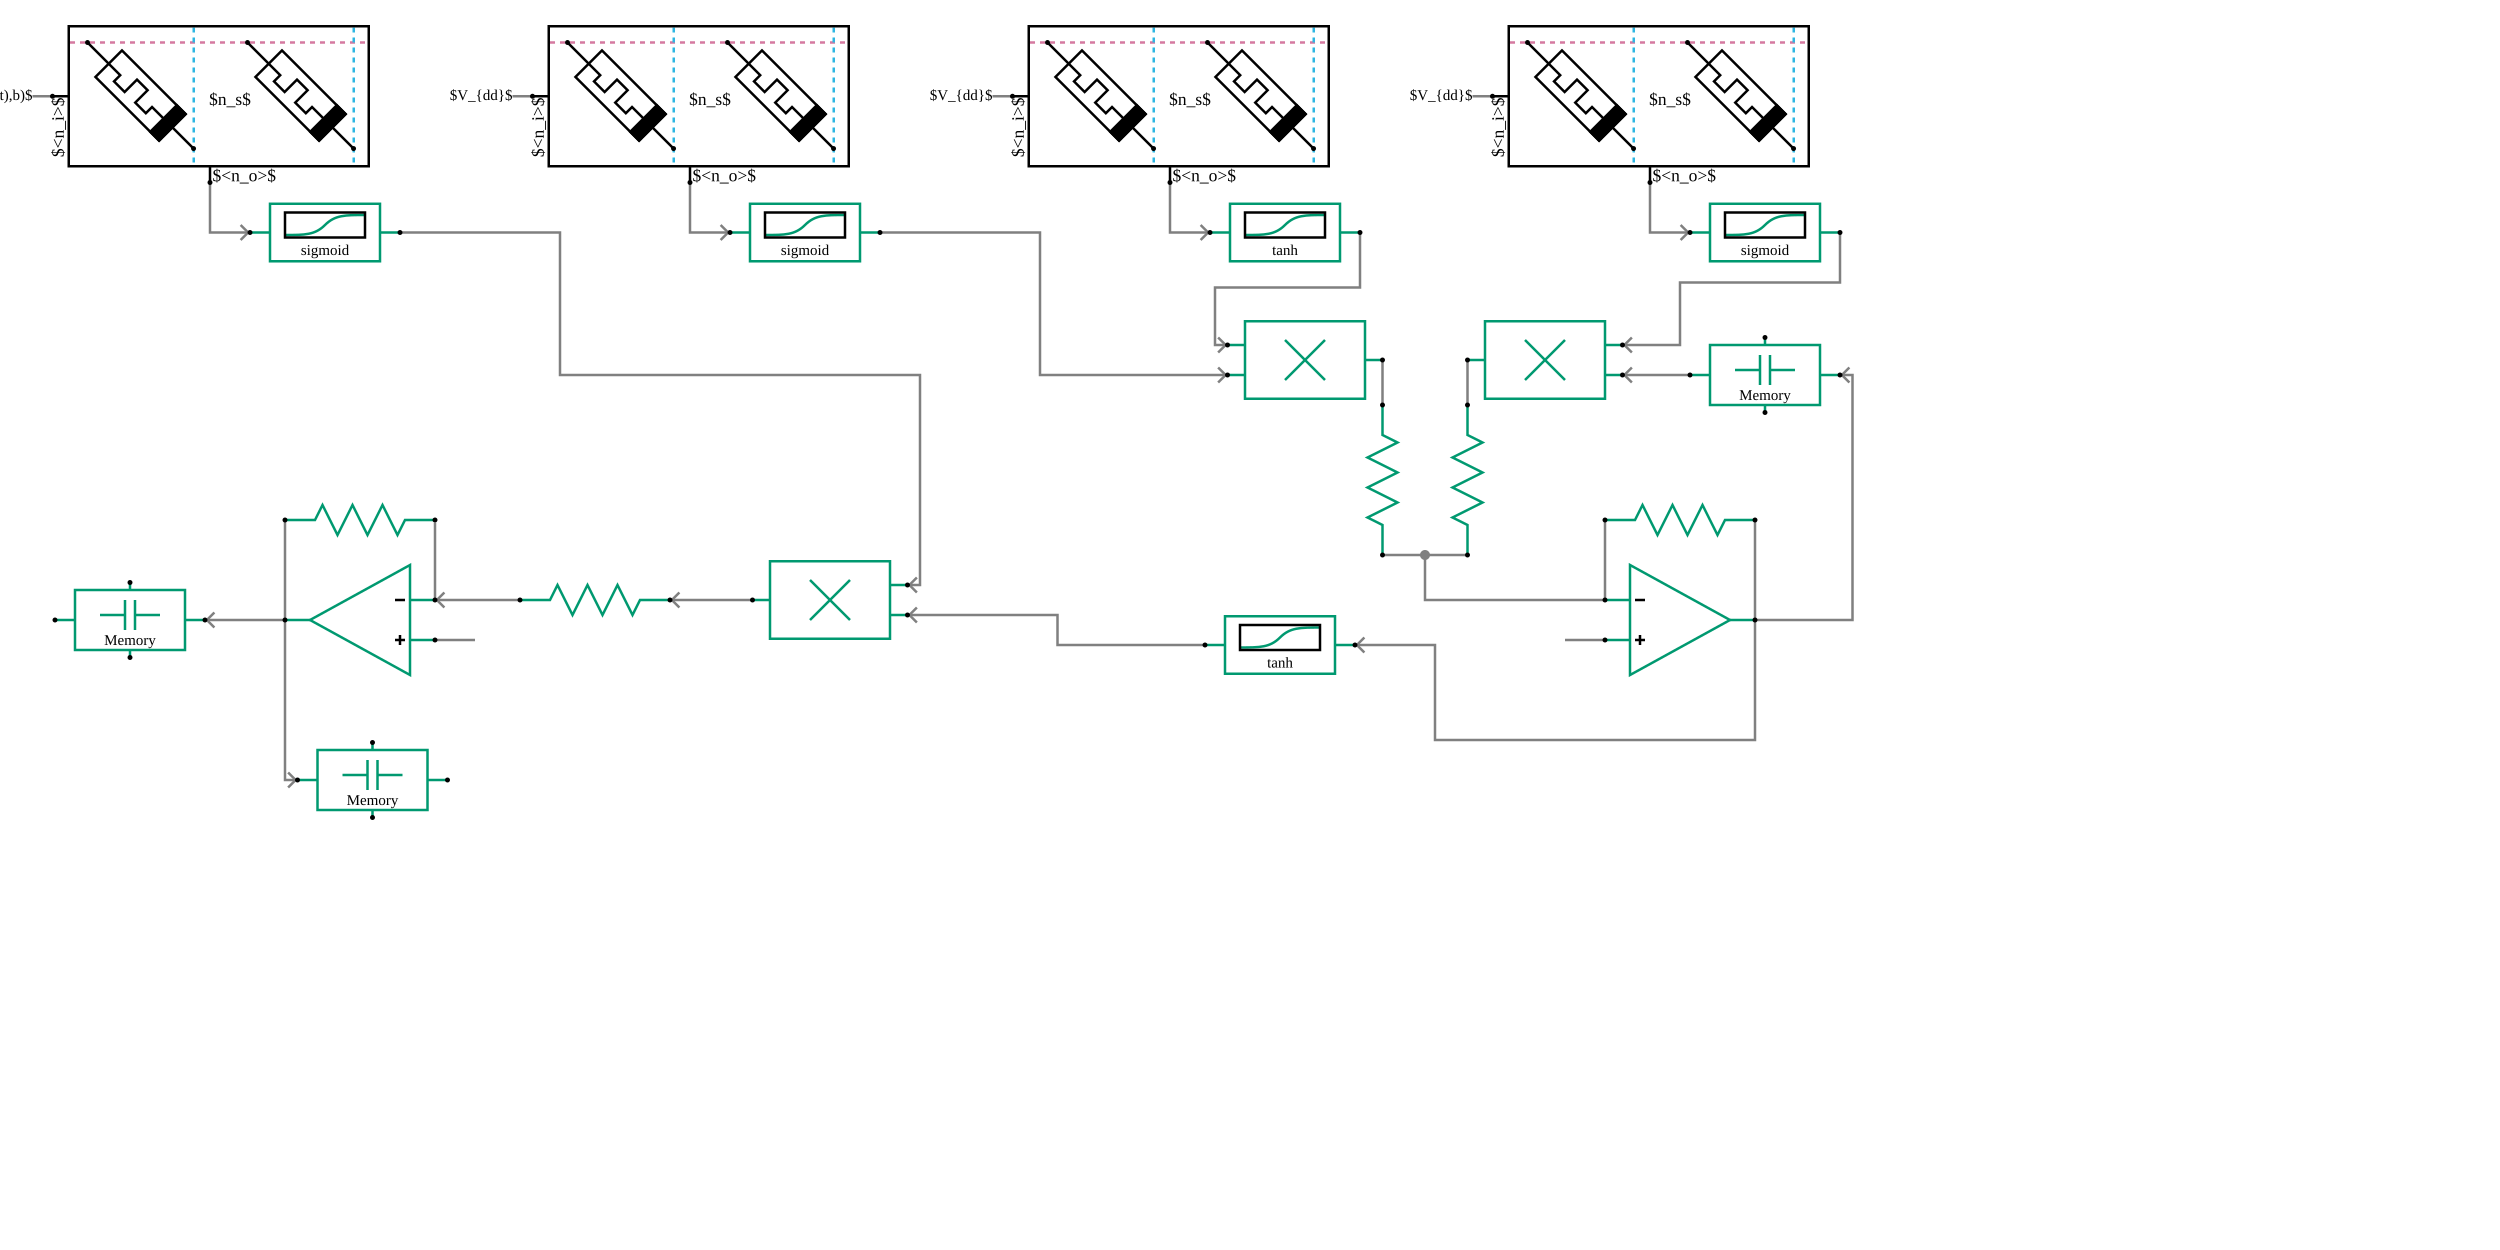
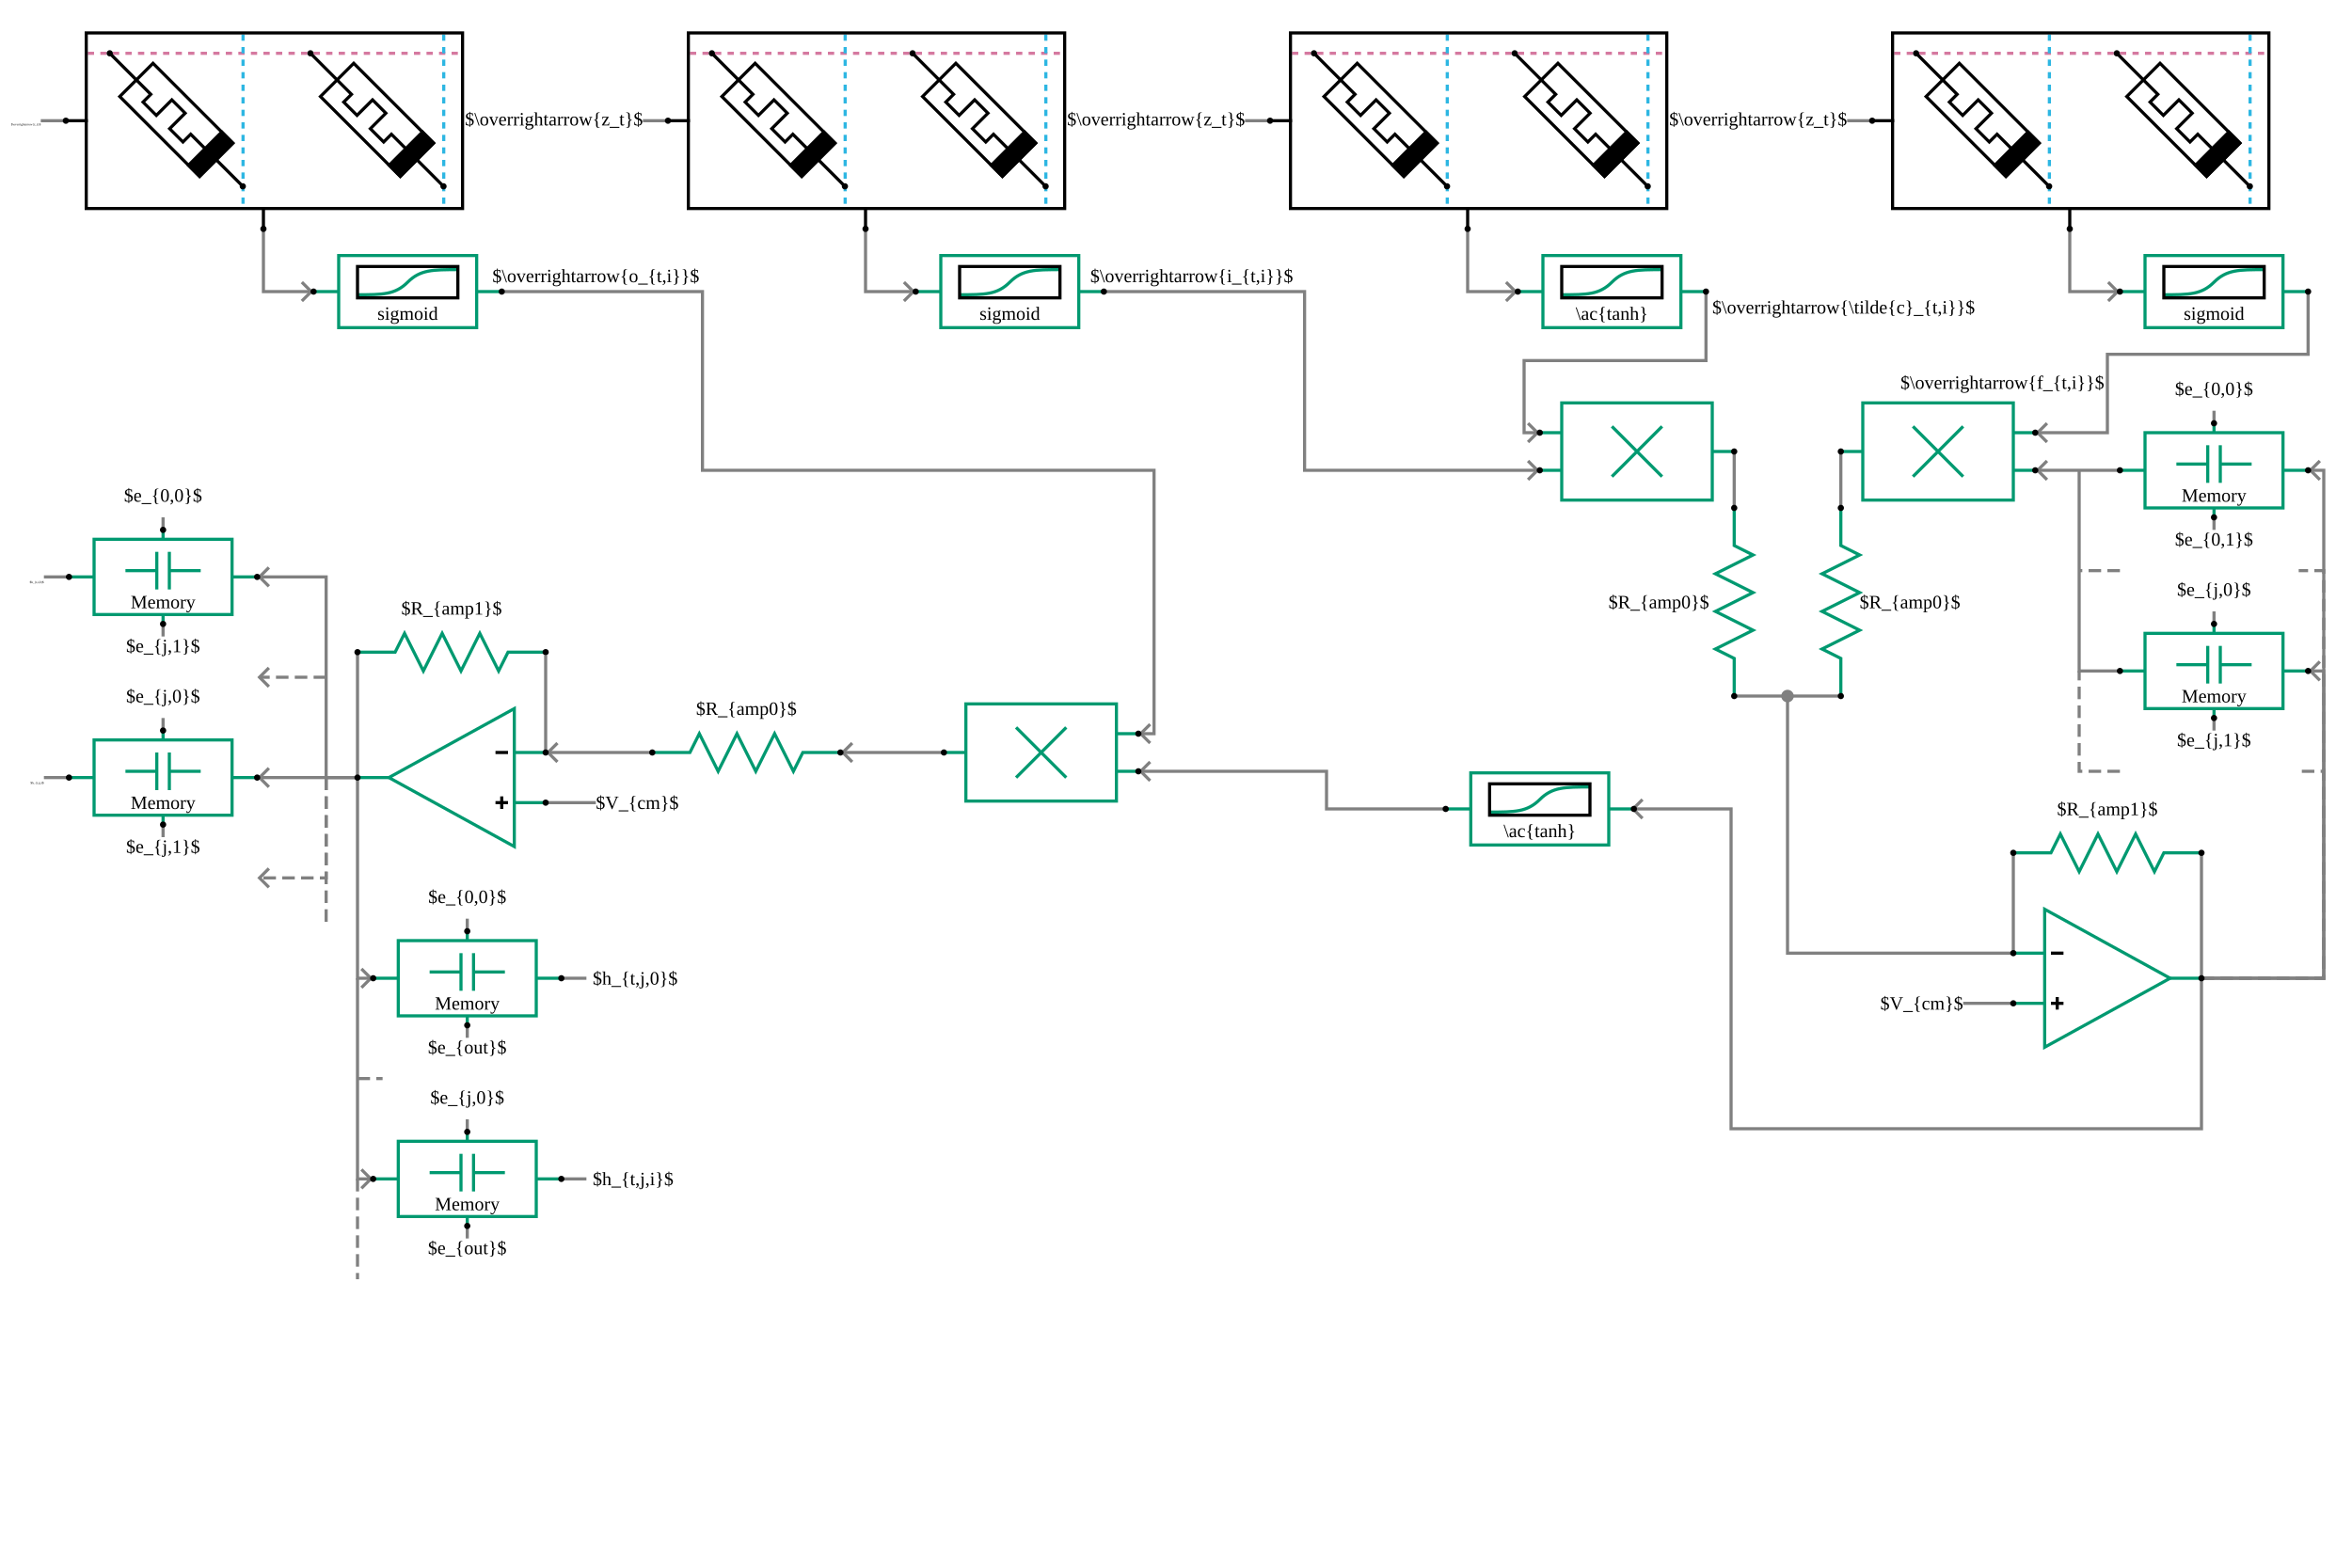
- <svg xmlns="http://www.w3.org/2000/svg" xmlns:xlink="http://www.w3.org/1999/xlink" width="1000" height="500" viewBox="0 0 1000 500" version="1.1" id="svg21808">
+ <svg xmlns="http://www.w3.org/2000/svg" xmlns:xlink="http://www.w3.org/1999/xlink" width="750" height="500" viewBox="0 0 750 500" version="1.1" id="svg21808">
  <style id="style1451">
.pin { 
    fill:#000000;
    stroke:none;
}
</style>
  <defs id="defs21805">
    <marker style="overflow:visible" id="ArrowWide" refX="0" refY="0" orient="auto-start-reverse" markerWidth="1" markerHeight="1" viewBox="0 0 1 1" preserveAspectRatio="xMidYMid">
      <path style="fill:none;stroke:context-stroke;stroke-width:1;stroke-linecap:butt" d="M 3,-3 0,0 3,3" transform="rotate(180,0.125,0)" id="path18" />
    </marker>
-     <symbol id="xbar" width="116" height="32">
-       <line x1="8" y1="7" x2="127" y2="7" stroke="#d579a0" id="line1" stroke-dasharray="2, 2" />
-       <line x1="121.5" y1="1" x2="121.5" y2="56" stroke="#2db6e2" id="line5" stroke-dasharray="2, 2" />
-       <line x1="57.5" y1="1" x2="57.5" y2="56" stroke="#2db6e2" id="line4" stroke-dasharray="2, 2" />
-       <g id="g1" color="currentColor">
-         <use xlink:href="#memristor" x="0" y="0" id="1_1" transform="rotate(45,9.707104,23.19239)" />
-         <use xlink:href="#memristor" x="0" y="0" id="1_2" transform="rotate(45,41.7071,100.4472)" />
-         <rect id="rect1" width="120" height="56" x="7.5" y="0.5" stroke="currentColor" fill="none" />
-         <line x1="1" y1="28.5" x2="8" y2="28.5" stroke="currentColor" id="line2" />
-         <line x1="64" y1="56" x2="64" y2="63" stroke="currentColor" id="line3" />
-         <circle fill="#000000" stroke="none" id="circle11" cx="1" cy="28.5" r="1" />
-         <circle fill="#000000" stroke="none" id="circle1" cx="64" cy="63" r="1" />
-       </g>
-       <text stroke="none" fill="#000000" font-size="7px" x="65" y="62.5" id="textV1" text-anchor="begin">$&lt;n_o&gt;$</text>
-       <text stroke="none" fill="#000000" font-size="7px" x="-29" y="5.5" id="text5" text-anchor="end" transform="rotate(-90)">$&lt;n_i&gt;$</text>
-       <text stroke="none" fill="#000000" font-size="7px" x="72" y="32" id="text6" text-anchor="middle">$n_s$</text>
-     </symbol>
    <symbol id="memristor" width="64" height="16" refY="50%">
      <g id="g38">
        <path d="m 14,8 h 6.5 v 3.5 h 6 v -7 h 6 v 7 h 6 V 8 H 45" id="center" stroke="currentColor" fill="none" stroke-width="1" />
        <rect stroke="currentColor" stroke-width="1" fill="currentColor" id="inter" width="5" x="45" y="0.5" height="15" />
        <rect stroke="currentColor" stroke-width="1" fill="none" id="outer" width="36" height="15" x="14" y="0.5" />
        <line x1="2" x2="14" y1="8" y2="8" stroke="currentColor" stroke-width="1px" id="line36" />
        <line x1="50" x2="62" y1="8" y2="8" stroke="currentColor" stroke-width="1" id="line37" />
        <circle id="circle37" class="pin" cx="2" cy="8" r="1" />
        <circle class="pin" id="circle38" cx="62" cy="8" r="1" />
-       </g>
-     </symbol>
-     <symbol id="sigmoid">
-       <g id="g2">
-         <line x1="2" x2="10" y1="12" y2="12" stroke="currentColor" id="neg" />
-         <line x1="54" x2="62" y1="12" y2="12" stroke="currentColor" id="out" />
-         <circle id="negPin" class="pin" cx="2" cy="12" r="1" />
-         <circle id="outPin" class="pin" cx="62" cy="12" r="1" />
-         <rect id="outline" width="64" height="24" x="0" y="0" fill="none" stroke="none" />
-         <rect id="main" width="44" height="23" x="10" y="0.5" fill="none" stroke="currentColor" />
-         <text x="32" y="21" id="sigmoidText" stroke="none" fill="#000000" font-size="6px" text-anchor="middle">sigmoid</text>
-         <path d="m 16,13 c 8,0 12,0 16,-4 4,-4 8,-4 16,-4" id="path2" fill="none" stroke="currentColor" />
-         <rect id="rect2" width="32" height="10" x="16" y="4" fill="none" stroke="#000000" />
-       </g>
-     </symbol>
-     <symbol id="tanh">
-       <g id="g7">
-         <line x1="2" x2="10" y1="12" y2="12" stroke="currentColor" id="line3-7" />
-         <line x1="54" x2="62" y1="12" y2="12" stroke="currentColor" id="line4-5" />
-         <circle id="circle4" class="pin" cx="2" cy="12" r="1" />
-         <circle id="circle5" class="pin" cx="62" cy="12" r="1" />
-         <rect id="rect5" width="64" height="24" x="0" y="0" fill="none" stroke="none" />
-         <rect id="rect6" width="44" height="23" x="10" y="0.5" fill="none" stroke="currentColor" />
-         <text x="32" y="21" id="tanhText" stroke="none" fill="#000000" font-size="6px" text-anchor="middle">tanh</text>
-         <path d="m 16,13 c 8,0 12,0 16,-4 4,-4 8,-4 16,-4" id="path6" fill="none" stroke="currentColor" />
-         <rect id="rect7" width="32" height="10" x="16" y="4" fill="none" stroke="#000000" />
      </g>
    </symbol>
    <symbol id="voltMult">
      <g id="g2-7">
        <line x1="1" x2="8" y1="22" y2="22" stroke="currentColor" id="pos" />
        <line x1="1" x2="8" y1="10" y2="10" stroke="currentColor" id="neg-5" />
        <line x1="56" x2="63" y1="16" y2="16" stroke="currentColor" id="out-3" />
        <circle id="plusPin" class="pin" cx="1" cy="22" r="1" />
        <circle id="negPin-5" class="pin" cx="1" cy="10" r="1" />
        <circle id="outPin-6" class="pin" cx="63" cy="16" r="1" />
        <rect id="rect2689" width="48" height="31" x="8" y="0.5" fill="none" stroke="currentColor" />
        <path d="M 24,8 40,24 M 24,24 40,8" id="path1" fill="none" stroke="currentColor" />
      </g>
    </symbol>
    <symbol id="resistor" width="64" height="16">
      <g id="g32">
        <path d="m 2,8 h 12 l 3,-6 6,12 6,-12 6,12 6,-12 6,12 3,-6 h 12" id="res" fill="none" stroke="currentColor" />
        <circle id="posPin" fill="#000000" class="pin" cx="2" cy="8" r="1" />
        <circle class="pin" fill="#000000" id="circle31" cx="62" cy="8" r="1" />
        <rect id="rect31" width="64" height="16" x="0" y="0" fill="none" stroke="none" />
      </g>
    </symbol>
    <symbol id="opamp">
      <g id="g39">
        <line x1="2" x2="12" y1="32" y2="32" stroke="currentColor" id="line35" />
        <line x1="2" x2="12" y1="16" y2="16" stroke="currentColor" id="line36-3" />
        <path d="M 12,2 V 46 L 52,24 Z" fill="none" stroke="currentColor" id="path36" />
        <line x1="52" x2="62" y1="24" y2="24" stroke="currentColor" id="line37-6" />
        <g id="plus">
          <line x1="14" x2="18" y1="32" y2="32" stroke="#000000" id="line105596" />
          <line x1="16" x2="16" y1="30" y2="34" stroke="#000000" id="line105598" />
        </g>
        <line x1="14" x2="18" y1="16" y2="16" stroke="#000000" id="minus" />
        <circle id="circle37-7" class="pin" cx="2" cy="32" r="1" />
        <circle id="circle38-5" class="pin" cx="2" cy="16" r="1" />
        <circle id="circle39" class="pin" cx="62" cy="24" r="1" />
        <rect id="rect39" width="64" height="48" x="0" y="0" fill="none" stroke="none" />
      </g>
    </symbol>
+     <symbol id="xbar">
+       <line x1="8" y1="7" x2="127" y2="7" stroke="#d579a0" id="line16" stroke-dasharray="2, 2" />
+       <line x1="121.5" y1="1" x2="121.5" y2="56" stroke="#2db6e2" id="line17" stroke-dasharray="2, 2" />
+       <line x1="57.5" y1="1" x2="57.5" y2="56" stroke="#2db6e2" id="line18" stroke-dasharray="2, 2" />
+       <g id="g1" color="currentColor">
+         <use xlink:href="#memristor" x="0" y="0" id="1_1" transform="rotate(45,9.707104,23.19239)" />
+         <use xlink:href="#memristor" x="0" y="0" id="1_2" transform="rotate(45,41.7071,100.4472)" />
+         <rect id="rect1" width="120" height="56" x="7.5" y="0.5" stroke="currentColor" fill="none" />
+         <line x1="1" y1="28.5" x2="8" y2="28.5" stroke="currentColor" id="line19" />
+         <line x1="64" y1="56" x2="64" y2="63" stroke="currentColor" id="line20" />
+         <circle fill="#000000" stroke="none" id="circle20" cx="1" cy="28.5" r="1" />
+         <circle fill="#000000" stroke="none" id="circle1" cx="64" cy="63" r="1" />
+       </g>
+     </symbol>
    <symbol id="memcell">
-       <g id="g2-5">
-         <line x1="2" x2="10" y1="16" y2="16" stroke="currentColor" id="neg-3" />
-         <line x1="54" x2="62" y1="16" y2="16" stroke="currentColor" id="out-5" />
-         <rect id="outline-6" width="64" height="32" x="0" y="0" fill="none" stroke="none" />
-         <rect id="main-2" width="44" height="24" x="10" y="4" fill="none" stroke="currentColor" />
+       <g id="g2">
+         <line x1="2" x2="10" y1="16" y2="16" stroke="currentColor" id="neg" />
+         <line x1="54" x2="62" y1="16" y2="16" stroke="currentColor" id="out" />
+         <rect id="outline" width="64" height="32" x="0" y="0" fill="none" stroke="none" />
+         <rect id="main" width="44" height="24" x="10" y="4" fill="none" stroke="currentColor" />
        <g id="cap">
-           <line x1="20" x2="30" y1="14" y2="14" stroke="currentColor" id="line2-9" />
-           <line x1="34" x2="44" y1="14" y2="14" stroke="currentColor" id="line3-1" />
-           <line x1="34" x2="34" y1="20" y2="8" stroke="currentColor" id="line4-2" />
-           <line x1="30" x2="30" y1="8" y2="20" stroke="currentColor" id="line5-7" />
+           <line x1="20" x2="30" y1="14" y2="14" stroke="currentColor" id="line2" />
+           <line x1="34" x2="44" y1="14" y2="14" stroke="currentColor" id="line3" />
+           <line x1="34" x2="34" y1="20" y2="8" stroke="currentColor" id="line4" />
+           <line x1="30" x2="30" y1="8" y2="20" stroke="currentColor" id="line5" />
        </g>
-         <text x="32" y="26" id="memText" stroke="none" fill="#000000" font-size="6px" text-anchor="middle">Memory</text>
-         <line x1="32" x2="32" y1="4" y2="1" stroke="currentColor" id="line1-0" />
+         <line x1="32" x2="32" y1="4" y2="1" stroke="currentColor" id="line1" />
        <line x1="32" x2="32" y1="28" y2="31" stroke="currentColor" id="line6" />
-         <circle id="negPin-9" class="pin" cx="2" cy="16" r="1" />
+         <circle id="negPin" class="pin" cx="2" cy="16" r="1" />
        <circle id="enIn" class="pin" cx="32" cy="1" r="1" />
        <circle id="enOut" class="pin" cx="32" cy="31" r="1" />
-         <circle id="outPin-3" class="pin" cx="62" cy="16" r="1" />
-       </g>
+         <circle id="outPin" class="pin" cx="62" cy="16" r="1" />
+       </g>
+       <text x="32" y="26" id="memText" stroke="none" fill="#000000" font-size="6px" text-anchor="middle">Memory</text>
+     </symbol>
+     <symbol id="tanh">
+       <g id="g12">
+         <line x1="2" x2="10" y1="12" y2="12" stroke="currentColor" id="line9" />
+         <line x1="54" x2="62" y1="12" y2="12" stroke="currentColor" id="line10" />
+         <circle id="circle10" class="pin" cx="2" cy="12" r="1" />
+         <circle id="circle11" class="pin" cx="62" cy="12" r="1" />
+         <rect id="rect11" width="64" height="24" x="0" y="0" fill="none" stroke="none" />
+         <rect id="rect12" width="44" height="23" x="10" y="0.5" fill="none" stroke="currentColor" />
+         <path d="m 16,13 c 8,0 12,0 16,-4 4,-4 8,-4 16,-4" id="path2" fill="none" stroke="currentColor" />
+         <rect id="rect2" width="32" height="10" x="16" y="4" fill="none" stroke="#000000" />
+       </g>
+       <text x="32" y="21" id="sigmoidText" stroke="none" fill="#000000" font-size="6px" text-anchor="middle">\ac{tanh}</text>
+     </symbol>
+     <symbol id="sigm">
+       <g id="g16">
+         <line x1="2" x2="10" y1="12" y2="12" stroke="currentColor" id="line12" />
+         <line x1="54" x2="62" y1="12" y2="12" stroke="currentColor" id="line13" />
+         <circle id="circle13" class="pin" cx="2" cy="12" r="1" />
+         <circle id="circle14" class="pin" cx="62" cy="12" r="1" />
+         <rect id="rect14" width="64" height="24" x="0" y="0" fill="none" stroke="none" />
+         <rect id="rect15" width="44" height="23" x="10" y="0.5" fill="none" stroke="currentColor" />
+         <path d="m 16,13 c 8,0 12,0 16,-4 4,-4 8,-4 16,-4" id="path15-3" fill="none" stroke="currentColor" />
+         <rect id="rect16" width="32" height="10" x="16" y="4" fill="none" stroke="#000000" />
+       </g>
+       <text x="32" y="21" id="text16" stroke="none" fill="#000000" font-size="6px" text-anchor="middle">sigmoid</text>
    </symbol>
  </defs>
  <g id="wires" color="#808080">
-     <path d="m 21,38.5 h -8" id="path17" fill="none" stroke="currentColor" />
+     <path d="M 21,38.5 H 13" id="path17" fill="none" stroke="currentColor" />
    <path d="m 213,38.5 h -8" id="path30" fill="none" stroke="currentColor" />
    <path d="m 405,38.5 h -8" id="path31" fill="none" stroke="currentColor" />
    <path d="m 596.999,38.5 h -8" id="path32" fill="none" stroke="currentColor" />
-     <path d="M 84,73 v 20 h 15" id="path4" fill="none" stroke="currentColor" marker-end="url(#ArrowWide)" />
+     <path d="M 84,73 V 93 H 99" id="path4" fill="none" stroke="currentColor" marker-end="url(#ArrowWide)" />
    <path d="m 276,73 v 20 h 15" id="path19" fill="none" stroke="currentColor" marker-end="url(#ArrowWide)" />
    <path d="m 468,73 v 20 h 15" id="path20" fill="none" stroke="currentColor" marker-end="url(#ArrowWide)" />
    <path d="m 660,73 v 20 h 15" id="path21" fill="none" stroke="currentColor" marker-end="url(#ArrowWide)" />
-     <path d="m 160,93 h 64 v 32 13 12 H 368 V 234 h -4" id="path8" fill="none" stroke="currentColor" marker-end="url(#ArrowWide)" />
-     <path d="m 352,93 h 64 v 32 13 12 H 490" id="path10" fill="none" stroke="currentColor" marker-end="url(#ArrowWide)" />
-     <path d="m 544,93 v 22 H 490 h -4 v 23 h 4" id="path11" fill="none" stroke="currentColor" marker-end="url(#ArrowWide)" />
-     <path d="m 736,93 v 20 h -64 V 138 H 650" id="path3" fill="none" stroke="currentColor" marker-end="url(#ArrowWide)" />
+     <path d="m 160,93 h 64 v 32 13 12 h 144 v 84 h -4" id="path8" fill="none" stroke="currentColor" marker-end="url(#ArrowWide)" />
+     <path d="m 352,93 h 64 v 32 13 12 h 74" id="path10" fill="none" stroke="currentColor" marker-end="url(#ArrowWide)" />
+     <path d="m 544,93 v 22 h -54 -4 v 23 h 4" id="path11" fill="none" stroke="currentColor" marker-end="url(#ArrowWide)" />
+     <path d="m 736,93 v 20 h -64 v 25 h -22" id="path3" fill="none" stroke="currentColor" marker-end="url(#ArrowWide)" />
    <path d="m 553,144 v 18" id="path5" fill="none" stroke="currentColor" marker-mid="url(#ArrowWide)" />
    <path d="m 587,144 v 18" id="path22" fill="none" stroke="currentColor" />
-     <path d="m 553,222 h 32 2 m -17,0 v 18 H 642 v -32" id="path13" fill="none" stroke="currentColor" />
-     <path d="m 642,256 h -16" id="path15" fill="none" stroke="currentColor" />
-     <path d="m 702,248 v -32 -8" id="path14" fill="none" stroke="currentColor" />
-     <path d="m 702,248 H 741 V 150 h -4" id="path7" fill="none" stroke="currentColor" marker-end="url(#ArrowWide)" />
-     <path d="m 676,150 H 650" id="path24" fill="none" stroke="currentColor" marker-end="url(#ArrowWide)" />
-     <path d="m 702,248 v 48 h -128 V 258 H 543" id="path16" fill="none" stroke="currentColor" marker-end="url(#ArrowWide)" />
+     <path d="m 553,222 h 32 2 m -17,0 v 18 64 h 72 v -32" id="path13" fill="none" stroke="currentColor" />
+     <path d="M 642,320 H 626" id="path15" fill="none" stroke="currentColor" />
+     <path d="m 702,312 v -32 -8" id="path14" fill="none" stroke="currentColor" />
+     <path d="m 702,312 h 39 v -98 h -4" id="path7" fill="none" stroke="currentColor" marker-end="url(#ArrowWide)" />
+     <path d="m 702,312 h 39 v -98 -64 h -4" id="path60" fill="none" stroke="currentColor" marker-end="url(#ArrowWide)" />
+     <path d="m 702,312 h 39 v -66 h -8" id="path61" fill="none" stroke="currentColor" stroke-dasharray="4 2" />
+     <path d="m 702,312 h 39 v -130 h -8" id="path62" fill="none" stroke="currentColor" stroke-dasharray="4 2" />
+     <path d="M 676,150 H 650" id="path24" fill="none" stroke="currentColor" marker-end="url(#ArrowWide)" />
+     <path d="M 676,214 h -13 v -64" id="path67" fill="none" stroke="currentColor" />
+     <path d="m 676,182 h -13" id="path68" fill="none" stroke="currentColor" stroke-dasharray="4, 2" />
+     <path d="m 702,312 v 48 h -150 v -38 -64 h -31" id="path16" fill="none" stroke="currentColor" marker-end="url(#ArrowWide)" />
    <circle id="node0" cx="570" cy="222" r="2" fill="currentColor" stroke="none" />
-     <path d="m 482,258 h -59 V 246 h -59" id="path9" fill="none" stroke="currentColor" marker-end="url(#ArrowWide)" />
-     <path d="m 301,240 h -32" id="path23" fill="none" stroke="currentColor" marker-end="url(#ArrowWide)" />
-     <path d="m 208,240 h -33" id="path12" fill="none" stroke="currentColor" marker-end="url(#ArrowWide)" />
-     <path d="m 174,240 v -31" id="path25" fill="none" stroke="currentColor" />
-     <path d="M 114,208 V 248" id="path26" fill="none" stroke="currentColor" />
-     <path d="m 114,248 H 83" id="path28" fill="none" stroke="currentColor" marker-end="url(#ArrowWide)" />
+     <path d="M 461,258 H 423 V 246 H 364" id="path9" fill="none" stroke="currentColor" marker-end="url(#ArrowWide)" />
+     <path d="M 301,240 H 269" id="path23" fill="none" stroke="currentColor" marker-end="url(#ArrowWide)" />
+     <path d="M 208,240 H 175" id="path12" fill="none" stroke="currentColor" marker-end="url(#ArrowWide)" />
+     <path d="M 174,240 V 209" id="path25" fill="none" stroke="currentColor" />
+     <path d="m 114,208 v 40" id="path26" fill="none" stroke="currentColor" />
+     <path d="m 104,248 v 48" id="path54" fill="none" stroke="currentColor" stroke-dasharray="4 2" />
+     <path d="m 104,248 v 32 H 83" id="path51" fill="none" stroke="currentColor" marker-end="url(#ArrowWide)" stroke-dasharray="4 2" />
+     <path d="M 114,248 H 83" id="path28" fill="none" stroke="currentColor" marker-end="url(#ArrowWide)" />
+     <path d="m 104,216 H 83" id="path50" fill="none" stroke="currentColor" marker-end="url(#ArrowWide)" stroke-dasharray="4 2" />
+     <path d="M 114,248 h -10 v -64 H 83" id="path49" fill="none" stroke="currentColor" marker-end="url(#ArrowWide)" />
    <path d="m 114,248 v 64 h 4" id="path29" fill="none" stroke="currentColor" marker-end="url(#ArrowWide)" />
+     <path d="m 114,312 v 64 h 4" id="path55" fill="none" stroke="currentColor" marker-end="url(#ArrowWide)" />
+     <path d="m 114,376 v 32" id="path56" fill="none" stroke="currentColor" stroke-dasharray="4, 2" />
+     <path d="m 114,344 h 8" id="path57" fill="none" stroke="currentColor" stroke-dasharray="4, 2" />
    <path d="M 190,256 H 174" id="path27" fill="none" stroke="currentColor" />
+     <path d="M 22,248h -8" id="path6" fill="none" stroke="currentColor" />
+     <path d="M 22,184 H 14" id="path72" fill="none" stroke="currentColor" />
+     <path d="m 706,135 v -4" id="path33" fill="none" stroke="currentColor" />
+     <path d="m 706,165 v 4" id="path34" fill="none" stroke="currentColor" />
+     <path d="m 706,199 v -4" id="path63" fill="none" stroke="currentColor" />
+     <path d="m 706,229 v 4" id="path64" fill="none" stroke="currentColor" />
+     <path d="m 149,297 v -4" id="path35" fill="none" stroke="currentColor" />
+     <path d="m 149,327 v 4" id="path37" fill="none" stroke="currentColor" />
+     <path d="m 149,361 v -4" id="path65" fill="none" stroke="currentColor" />
+     <path d="m 149,391 v 4" id="path66" fill="none" stroke="currentColor" />
+     <path d="m 52,263 v 4" id="path38" fill="none" stroke="currentColor" />
+     <path d="m 52,233 v -4" id="path39" fill="none" stroke="currentColor" />
+     <path d="m 52,199 v 4" id="path52" fill="none" stroke="currentColor" />
+     <path d="m 52,169 v -4" id="path53" fill="none" stroke="currentColor" />
+     <path d="M 676,246 H 663 V 214" id="path69" fill="none" stroke="currentColor" stroke-dasharray="4, 2" />
+     <path d="m 179,312 h 8" id="path70" fill="none" stroke="currentColor" />
+     <path d="m 179,376 h 8" id="path71" fill="none" stroke="currentColor" />
  </g>
  <g id="components" color="#009970">
    <use xlink:href="#xbar" id="outputG" x="20" y="10" />
    <use xlink:href="#xbar" id="inputG" x="212" y="10" />
    <use xlink:href="#xbar" id="cellG" x="404" y="10" />
    <use xlink:href="#xbar" id="forgetG" x="596" y="10" />
-     <use xlink:href="#sigmoid" id="sigm0" x="98" y="81" />
+     <use xlink:href="#sigm" id="sigm0" x="98" y="81" />
    <use xlink:href="#tanh" id="tanh0" x="482" y="81" />
-     <use xlink:href="#sigmoid" id="sigm1" x="290" y="81" />
-     <use xlink:href="#sigmoid" id="sigm2" x="674" y="81" />
+     <use xlink:href="#sigm" id="sigm1" x="290" y="81" />
+     <use xlink:href="#sigm" id="sigm2" x="674" y="81" />
    <use xlink:href="#voltMult" id="voltMult0" x="490" y="128" />
    <use xlink:href="#voltMult" id="voltMult1" x="-650" y="128" transform="scale(-1,1)" />
    <use xlink:href="#resistor" id="res0" x="-224" y="545" transform="rotate(-90)" />
    <use xlink:href="#resistor" id="res1" x="-224" y="579" transform="rotate(-90)" />
-     <use xlink:href="#opamp" id="opAmp0" x="640" y="224" />
-     <use xlink:href="#resistor" id="res2" x="640" y="200" />
-     <use xlink:href="#tanh" id="tanh1" x="480" y="246" />
+     <use xlink:href="#opamp" id="opAmp0" x="640" y="288" />
+     <use xlink:href="#resistor" id="res2" x="640" y="264" />
+     <use xlink:href="#tanh" id="tanh1" x="459" y="246" />
    <use xlink:href="#voltMult" id="voltMult2" x="-364" y="224" transform="scale(-1,1)" />
    <use xlink:href="#memcell" id="memcell0" x="674" y="134" />
+     <use xlink:href="#memcell" id="memcell5" x="674" y="198" />
    <use xlink:href="#opamp" id="opAmp1" x="-176" y="224" transform="scale(-1,1)" />
    <use xlink:href="#resistor" id="res4" x="112" y="200" />
    <use xlink:href="#resistor" id="res3" x="206" y="232" />
    <use xlink:href="#memcell" id="memcell1" x="20" y="232" />
    <use xlink:href="#memcell" id="memcell2" x="117" y="296" />
+     <use xlink:href="#memcell" id="memcell3" x="20" y="232" transform="translate(0,-64)" />
+     <use xlink:href="#memcell" id="memcell4" x="117" y="296" transform="translate(0,64)" />
  </g>
-   <text x="13" y="40" id="text833" text-anchor="end" font-size="6px" xml:space="default">$(\overrightarrow{x_t),\overrightarrow{h_t),b)$</text>
-   <text x="205" y="40" id="text30" text-anchor="end" font-size="6px" xml:space="default">$V_{dd}$</text>
-   <text x="397" y="40" id="text32" text-anchor="end" font-size="6px" xml:space="default">$V_{dd}$</text>
-   <text x="589" y="40" id="text33" text-anchor="end" font-size="6px" xml:space="default">$V_{dd}$</text>
+   <g id="texts">
+     <text x="13" y="40" id="text1" text-anchor="end" font-size="1" xml:space="default">$\overrightarrow{z_t}$</text>
+     <text x="205" y="40" id="text2" text-anchor="end" font-size="6px" xml:space="default">$\overrightarrow{z_t}$</text>
+     <text x="397" y="40" id="text3" text-anchor="end" font-size="6px" xml:space="default">$\overrightarrow{z_t}$</text>
+     <text x="588.999" y="40" id="text4" text-anchor="end" font-size="6px" xml:space="default">$\overrightarrow{z_t}$</text>
+     <text x="14" y="250" id="text5" text-anchor="end" font-size="1" xml:space="default">$h_{t,i,j}$</text>
+     <text x="14" y="186" id="text69" text-anchor="end" font-size="1px" xml:space="default">$h_{t,i,0}$</text>
+     <text x="190" y="258" id="text6" text-anchor="begin" font-size="6px" xml:space="default">$V_{cm}$</text>
+     <text x="626" y="322" id="text7" text-anchor="end" font-size="6px" xml:space="default">$V_{cm}$</text>
+     <text x="52" y="224" id="text40" text-anchor="middle" font-size="6px" xml:space="default">$e_{j,0}$</text>
+     <text x="52" y="272" id="text41" text-anchor="middle" font-size="6px" xml:space="default">$e_{j,1}$</text>
+     <text x="52" y="160" id="text59" text-anchor="middle" font-size="6px" xml:space="default">$e_{0,0}$</text>
+     <text x="52" y="208" id="text60" text-anchor="middle" font-size="6px" xml:space="default">$e_{j,1}$</text>
+     <text x="149" y="288" id="text42" text-anchor="middle" font-size="6px" xml:space="default">$e_{0,0}$</text>
+     <text x="149" y="352" id="text57" text-anchor="middle" font-size="6px" xml:space="default">$e_{j,0}$</text>
+     <text x="149" y="400" id="text58" text-anchor="middle" font-size="6px" xml:space="default">$e_{out}$</text>
+     <text x="149" y="336" id="text43" text-anchor="middle" font-size="6px" xml:space="default">$e_{out}$</text>
+     <text x="706" y="126" id="text44" text-anchor="middle" font-size="6px" xml:space="default">$e_{0,0}$</text>
+     <text x="706" y="174" id="text45" text-anchor="middle" font-size="6px" xml:space="default">$e_{0,1}$</text>
+     <text x="706" y="190" id="text66" text-anchor="middle" font-size="6px" xml:space="default">$e_{j,0}$</text>
+     <text x="706" y="238" id="text67" text-anchor="middle" font-size="6px" xml:space="default">$e_{j,1}$</text>
+     <text x="190" y="90" id="text46" text-anchor="middle" font-size="6px" xml:space="default">$\overrightarrow{o_{t,i}}$</text>
+     <text x="380" y="90" id="text47" text-anchor="middle" font-size="6px" xml:space="default">$\overrightarrow{i_{t,i}}$</text>
+     <text x="546" y="100" id="text48" text-anchor="begin" font-size="6px" xml:space="default">$\overrightarrow{\tilde{c}_{t,i}}$</text>
+     <text x="671" y="124" id="text49" text-anchor="end" font-size="6px" xml:space="default">$\overrightarrow{f_{t,i}}$</text>
+     <text x="189" y="314" id="text71" text-anchor="begin" font-size="6px" xml:space="default">$h_{t,j,0}$</text>
+     <text x="189" y="378" id="text72" text-anchor="begin" font-size="6px" xml:space="default">$h_{t,j,i}$</text>
+     <text x="545" y="194" id="text73" text-anchor="end" font-size="6px" xml:space="default">$R_{amp0}$</text>
+     <text x="593" y="194" id="text74" text-anchor="begin" font-size="6px" xml:space="default">$R_{amp0}$</text>
+     <text x="672" y="260" id="text75" text-anchor="middle" font-size="6px" xml:space="default">$R_{amp1}$</text>
+     <text x="144" y="196" id="text76" text-anchor="middle" font-size="6px" xml:space="default">$R_{amp1}$</text>
+     <text x="238" y="228" id="text77" text-anchor="middle" font-size="6px" xml:space="default">$R_{amp0}$</text>
+   </g>
</svg>
